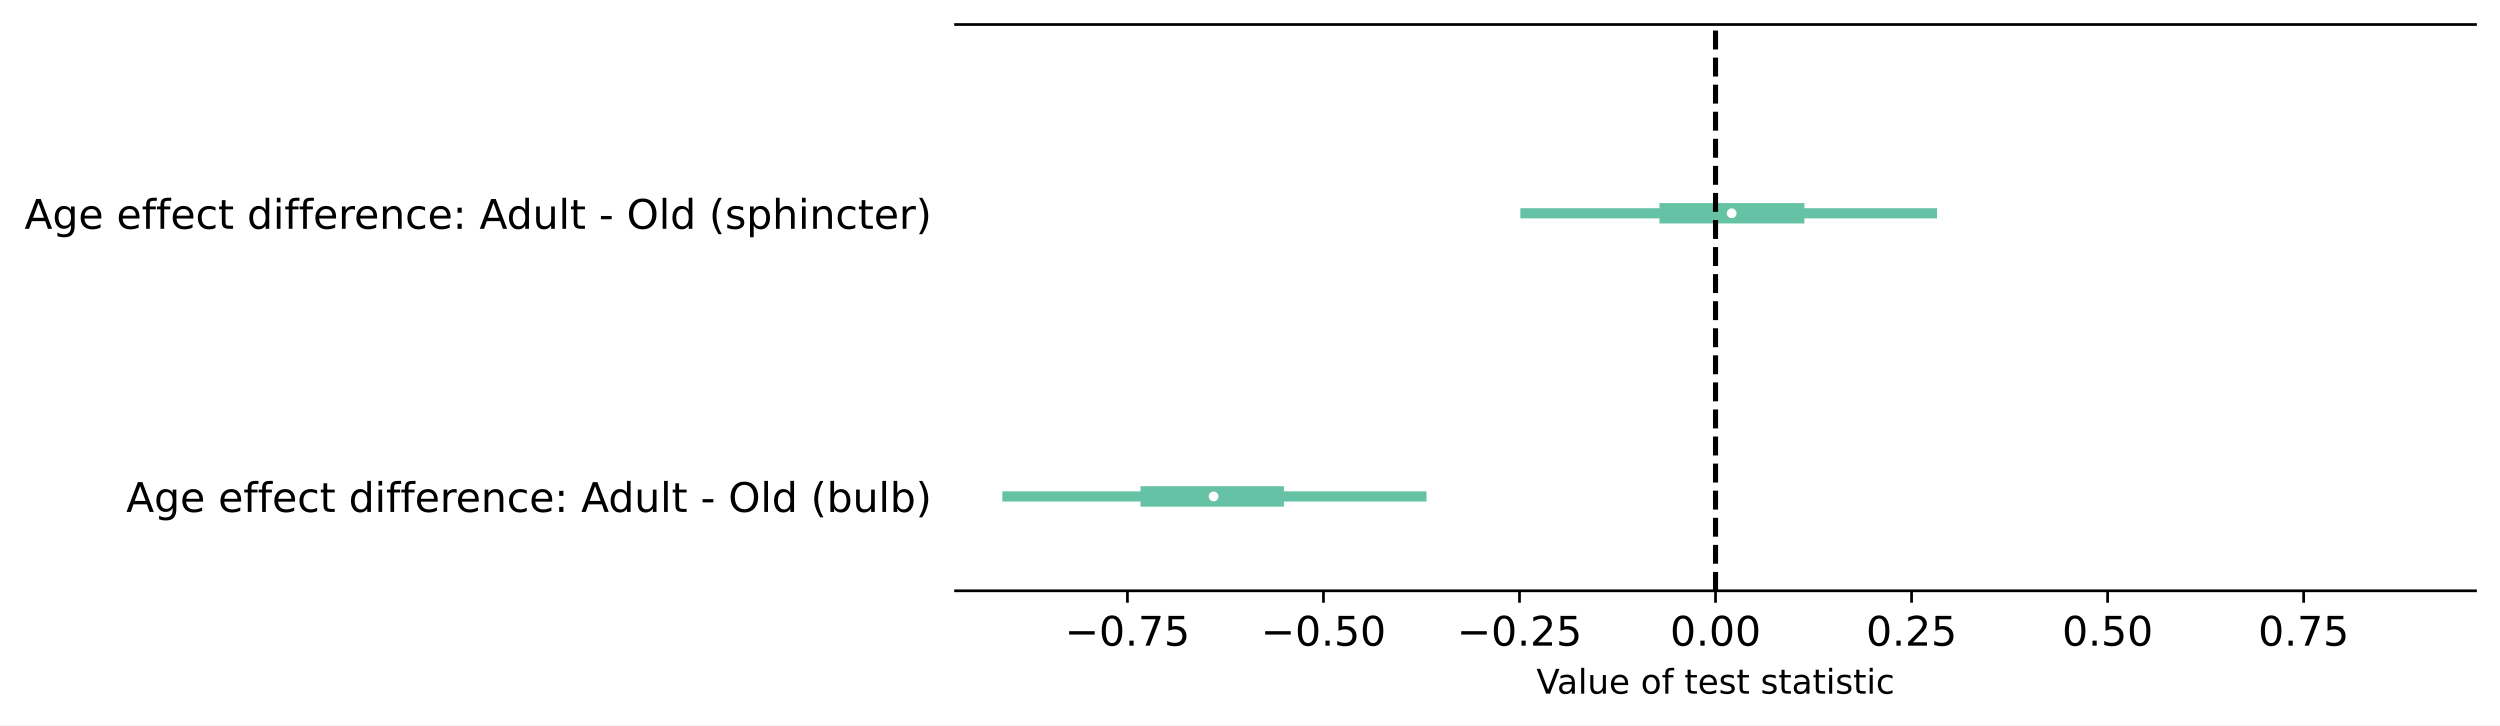
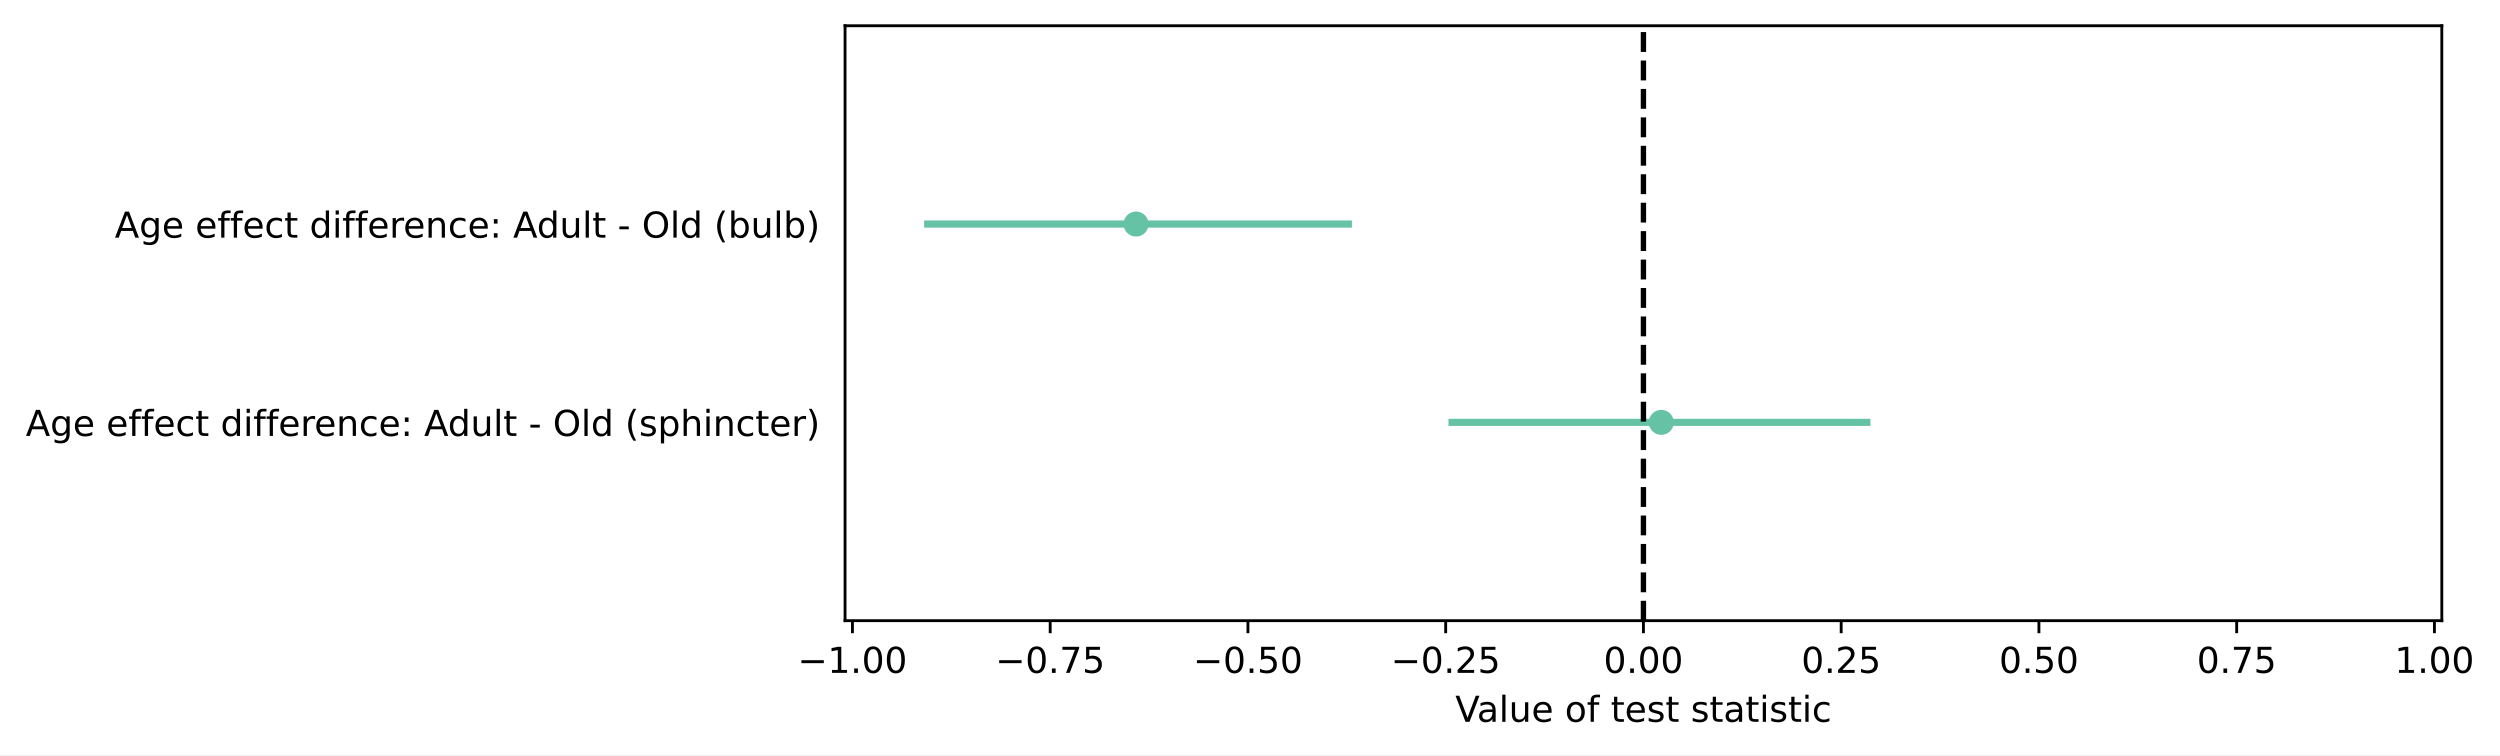
- <svg xmlns="http://www.w3.org/2000/svg" xmlns:xlink="http://www.w3.org/1999/xlink" width="734.256pt" height="213.012pt" viewBox="0 0 734.256 213.012" version="1.1">
+ <svg xmlns="http://www.w3.org/2000/svg" xmlns:xlink="http://www.w3.org/1999/xlink" width="698.914pt" height="211.076pt" viewBox="0 0 698.914 211.076" version="1.1">
  <defs>
    <style type="text/css">*{stroke-linejoin: round; stroke-linecap: butt}</style>
  </defs>
  <g id="figure_1">
    <g id="patch_1">
-       <path d="M 0 213.012  L 734.256 213.012  L 734.256 0  L 0 0  z " style="fill: #ffffff" />
+       <path d="M 0 211.076  L 698.914 211.076  L 698.914 0  L 0 0  z " style="fill: #ffffff" />
    </g>
    <g id="axes_1">
      <g id="patch_2">
-         <path d="M 280.656 173.52  L 727.056 173.52  L 727.056 7.2  L 280.656 7.2  z " style="fill: #ffffff" />
+         <path d="M 236.247 173.52  L 682.647 173.52  L 682.647 7.2  L 236.247 7.2  z " style="fill: #ffffff" />
      </g>
      <g id="matplotlib.axis_1">
        <g id="xtick_1">
          <g id="line2d_1">
            <defs>
-               <path id="m6ee2c3607a" d="M 0 0  L 0 3.5  " style="stroke: #000000; stroke-width: 0.8" />
+               <path id="mb9cc8f9502" d="M 0 0  L 0 3.5  " style="stroke: #000000; stroke-width: 0.8" />
            </defs>
            <g>
-               <use xlink:href="#m6ee2c3607a" x="331.126" y="173.52" style="stroke: #000000; stroke-width: 0.8" />
+               <use xlink:href="#mb9cc8f9502" x="238.312" y="173.52" style="stroke: #000000; stroke-width: 0.8" />
            </g>
          </g>
          <g id="text_1">
-             <g transform="translate(312.7388 189.6381) scale(0.12 -0.12)">
+             <g transform="translate(222.9896 188.1184) scale(0.1 -0.1)">
              <defs>
                <path id="DejaVuSans-2212" d="M 678 2272  L 4684 2272  L 4684 1741  L 678 1741  L 678 2272  z " transform="scale(0.015625)" />
+                 <path id="DejaVuSans-31" d="M 794 531  L 1825 531  L 1825 4091  L 703 3866  L 703 4441  L 1819 4666  L 2450 4666  L 2450 531  L 3481 531  L 3481 0  L 794 0  L 794 531  z " transform="scale(0.015625)" />
+                 <path id="DejaVuSans-2e" d="M 684 794  L 1344 794  L 1344 0  L 684 0  L 684 794  z " transform="scale(0.015625)" />
                <path id="DejaVuSans-30" d="M 2034 4250  Q 1547 4250 1301 3770  Q 1056 3291 1056 2328  Q 1056 1369 1301 889  Q 1547 409 2034 409  Q 2525 409 2770 889  Q 3016 1369 3016 2328  Q 3016 3291 2770 3770  Q 2525 4250 2034 4250  z M 2034 4750  Q 2819 4750 3233 4129  Q 3647 3509 3647 2328  Q 3647 1150 3233 529  Q 2819 -91 2034 -91  Q 1250 -91 836 529  Q 422 1150 422 2328  Q 422 3509 836 4129  Q 1250 4750 2034 4750  z " transform="scale(0.015625)" />
-                 <path id="DejaVuSans-2e" d="M 684 794  L 1344 794  L 1344 0  L 684 0  L 684 794  z " transform="scale(0.015625)" />
+               </defs>
+               <use xlink:href="#DejaVuSans-2212" />
+               <use xlink:href="#DejaVuSans-31" x="83.789" />
+               <use xlink:href="#DejaVuSans-2e" x="147.412" />
+               <use xlink:href="#DejaVuSans-30" x="179.199" />
+               <use xlink:href="#DejaVuSans-30" x="242.822" />
+             </g>
+           </g>
+         </g>
+         <g id="xtick_2">
+           <g id="line2d_2">
+             <g>
+               <use xlink:href="#mb9cc8f9502" x="293.596" y="173.52" style="stroke: #000000; stroke-width: 0.8" />
+             </g>
+           </g>
+           <g id="text_2">
+             <g transform="translate(278.2733 188.1184) scale(0.1 -0.1)">
+               <defs>
                <path id="DejaVuSans-37" d="M 525 4666  L 3525 4666  L 3525 4397  L 1831 0  L 1172 0  L 2766 4134  L 525 4134  L 525 4666  z " transform="scale(0.015625)" />
                <path id="DejaVuSans-35" d="M 691 4666  L 3169 4666  L 3169 4134  L 1269 4134  L 1269 2991  Q 1406 3038 1543 3061  Q 1681 3084 1819 3084  Q 2600 3084 3056 2656  Q 3513 2228 3513 1497  Q 3513 744 3044 326  Q 2575 -91 1722 -91  Q 1428 -91 1123 -41  Q 819 9 494 109  L 494 744  Q 775 591 1075 516  Q 1375 441 1709 441  Q 2250 441 2565 725  Q 2881 1009 2881 1497  Q 2881 1984 2565 2268  Q 2250 2553 1709 2553  Q 1456 2553 1204 2497  Q 953 2441 691 2322  L 691 4666  z " transform="scale(0.015625)" />
              </defs>
              <use xlink:href="#DejaVuSans-2212" />
              <use xlink:href="#DejaVuSans-30" x="83.789" />
              <use xlink:href="#DejaVuSans-2e" x="147.412" />
              <use xlink:href="#DejaVuSans-37" x="179.199" />
              <use xlink:href="#DejaVuSans-35" x="242.822" />
            </g>
          </g>
        </g>
-         <g id="xtick_2">
-           <g id="line2d_2">
-             <g>
-               <use xlink:href="#m6ee2c3607a" x="388.703" y="173.52" style="stroke: #000000; stroke-width: 0.8" />
-             </g>
-           </g>
-           <g id="text_2">
-             <g transform="translate(370.3155 189.6381) scale(0.12 -0.12)">
+         <g id="xtick_3">
+           <g id="line2d_3">
+             <g>
+               <use xlink:href="#mb9cc8f9502" x="348.88" y="173.52" style="stroke: #000000; stroke-width: 0.8" />
+             </g>
+           </g>
+           <g id="text_3">
+             <g transform="translate(333.5569 188.1184) scale(0.1 -0.1)">
              <use xlink:href="#DejaVuSans-2212" />
              <use xlink:href="#DejaVuSans-30" x="83.789" />
              <use xlink:href="#DejaVuSans-2e" x="147.412" />
              <use xlink:href="#DejaVuSans-35" x="179.199" />
              <use xlink:href="#DejaVuSans-30" x="242.822" />
            </g>
          </g>
        </g>
-         <g id="xtick_3">
-           <g id="line2d_3">
-             <g>
-               <use xlink:href="#m6ee2c3607a" x="446.279" y="173.52" style="stroke: #000000; stroke-width: 0.8" />
-             </g>
-           </g>
-           <g id="text_3">
-             <g transform="translate(427.8923 189.6381) scale(0.12 -0.12)">
+         <g id="xtick_4">
+           <g id="line2d_4">
+             <g>
+               <use xlink:href="#mb9cc8f9502" x="404.163" y="173.52" style="stroke: #000000; stroke-width: 0.8" />
+             </g>
+           </g>
+           <g id="text_4">
+             <g transform="translate(388.8406 188.1184) scale(0.1 -0.1)">
              <defs>
                <path id="DejaVuSans-32" d="M 1228 531  L 3431 531  L 3431 0  L 469 0  L 469 531  Q 828 903 1448 1529  Q 2069 2156 2228 2338  Q 2531 2678 2651 2914  Q 2772 3150 2772 3378  Q 2772 3750 2511 3984  Q 2250 4219 1831 4219  Q 1534 4219 1204 4116  Q 875 4013 500 3803  L 500 4441  Q 881 4594 1212 4672  Q 1544 4750 1819 4750  Q 2544 4750 2975 4387  Q 3406 4025 3406 3419  Q 3406 3131 3298 2873  Q 3191 2616 2906 2266  Q 2828 2175 2409 1742  Q 1991 1309 1228 531  z " transform="scale(0.015625)" />
              </defs>
              <use xlink:href="#DejaVuSans-2212" />
              <use xlink:href="#DejaVuSans-30" x="83.789" />
              <use xlink:href="#DejaVuSans-2e" x="147.412" />
              <use xlink:href="#DejaVuSans-32" x="179.199" />
              <use xlink:href="#DejaVuSans-35" x="242.822" />
            </g>
          </g>
        </g>
-         <g id="xtick_4">
-           <g id="line2d_4">
-             <g>
-               <use xlink:href="#m6ee2c3607a" x="503.856" y="173.52" style="stroke: #000000; stroke-width: 0.8" />
-             </g>
-           </g>
-           <g id="text_4">
-             <g transform="translate(490.4969 189.6381) scale(0.12 -0.12)">
+         <g id="xtick_5">
+           <g id="line2d_5">
+             <g>
+               <use xlink:href="#mb9cc8f9502" x="459.447" y="173.52" style="stroke: #000000; stroke-width: 0.8" />
+             </g>
+           </g>
+           <g id="text_5">
+             <g transform="translate(448.3141 188.1184) scale(0.1 -0.1)">
              <use xlink:href="#DejaVuSans-30" />
              <use xlink:href="#DejaVuSans-2e" x="63.623" />
              <use xlink:href="#DejaVuSans-30" x="95.41" />
              <use xlink:href="#DejaVuSans-30" x="159.033" />
            </g>
          </g>
        </g>
-         <g id="xtick_5">
-           <g id="line2d_5">
-             <g>
-               <use xlink:href="#m6ee2c3607a" x="561.433" y="173.52" style="stroke: #000000; stroke-width: 0.8" />
-             </g>
-           </g>
-           <g id="text_5">
-             <g transform="translate(548.0736 189.6381) scale(0.12 -0.12)">
+         <g id="xtick_6">
+           <g id="line2d_6">
+             <g>
+               <use xlink:href="#mb9cc8f9502" x="514.731" y="173.52" style="stroke: #000000; stroke-width: 0.8" />
+             </g>
+           </g>
+           <g id="text_6">
+             <g transform="translate(503.5977 188.1184) scale(0.1 -0.1)">
              <use xlink:href="#DejaVuSans-30" />
              <use xlink:href="#DejaVuSans-2e" x="63.623" />
              <use xlink:href="#DejaVuSans-32" x="95.41" />
              <use xlink:href="#DejaVuSans-35" x="159.033" />
            </g>
          </g>
        </g>
-         <g id="xtick_6">
-           <g id="line2d_6">
-             <g>
-               <use xlink:href="#m6ee2c3607a" x="619.01" y="173.52" style="stroke: #000000; stroke-width: 0.8" />
-             </g>
-           </g>
-           <g id="text_6">
-             <g transform="translate(605.6504 189.6381) scale(0.12 -0.12)">
+         <g id="xtick_7">
+           <g id="line2d_7">
+             <g>
+               <use xlink:href="#mb9cc8f9502" x="570.014" y="173.52" style="stroke: #000000; stroke-width: 0.8" />
+             </g>
+           </g>
+           <g id="text_7">
+             <g transform="translate(558.8814 188.1184) scale(0.1 -0.1)">
              <use xlink:href="#DejaVuSans-30" />
              <use xlink:href="#DejaVuSans-2e" x="63.623" />
              <use xlink:href="#DejaVuSans-35" x="95.41" />
              <use xlink:href="#DejaVuSans-30" x="159.033" />
            </g>
          </g>
        </g>
-         <g id="xtick_7">
-           <g id="line2d_7">
-             <g>
-               <use xlink:href="#m6ee2c3607a" x="676.587" y="173.52" style="stroke: #000000; stroke-width: 0.8" />
-             </g>
-           </g>
-           <g id="text_7">
-             <g transform="translate(663.2272 189.6381) scale(0.12 -0.12)">
+         <g id="xtick_8">
+           <g id="line2d_8">
+             <g>
+               <use xlink:href="#mb9cc8f9502" x="625.298" y="173.52" style="stroke: #000000; stroke-width: 0.8" />
+             </g>
+           </g>
+           <g id="text_8">
+             <g transform="translate(614.165 188.1184) scale(0.1 -0.1)">
              <use xlink:href="#DejaVuSans-30" />
              <use xlink:href="#DejaVuSans-2e" x="63.623" />
              <use xlink:href="#DejaVuSans-37" x="95.41" />
              <use xlink:href="#DejaVuSans-35" x="159.033" />
            </g>
          </g>
        </g>
-         <g id="text_8">
-           <g transform="translate(451.2555 203.7322) scale(0.1 -0.1)">
+         <g id="xtick_9">
+           <g id="line2d_9">
+             <g>
+               <use xlink:href="#mb9cc8f9502" x="680.581" y="173.52" style="stroke: #000000; stroke-width: 0.8" />
+             </g>
+           </g>
+           <g id="text_9">
+             <g transform="translate(669.4486 188.1184) scale(0.1 -0.1)">
+               <use xlink:href="#DejaVuSans-31" />
+               <use xlink:href="#DejaVuSans-2e" x="63.623" />
+               <use xlink:href="#DejaVuSans-30" x="95.41" />
+               <use xlink:href="#DejaVuSans-30" x="159.033" />
+             </g>
+           </g>
+         </g>
+         <g id="text_10">
+           <g transform="translate(406.8461 201.7966) scale(0.1 -0.1)">
            <defs>
              <path id="DejaVuSans-56" d="M 1831 0  L 50 4666  L 709 4666  L 2188 738  L 3669 4666  L 4325 4666  L 2547 0  L 1831 0  z " transform="scale(0.015625)" />
              <path id="DejaVuSans-61" d="M 2194 1759  Q 1497 1759 1228 1600  Q 959 1441 959 1056  Q 959 750 1161 570  Q 1363 391 1709 391  Q 2188 391 2477 730  Q 2766 1069 2766 1631  L 2766 1759  L 2194 1759  z M 3341 1997  L 3341 0  L 2766 0  L 2766 531  Q 2569 213 2275 61  Q 1981 -91 1556 -91  Q 1019 -91 701 211  Q 384 513 384 1019  Q 384 1609 779 1909  Q 1175 2209 1959 2209  L 2766 2209  L 2766 2266  Q 2766 2663 2505 2880  Q 2244 3097 1772 3097  Q 1472 3097 1187 3025  Q 903 2953 641 2809  L 641 3341  Q 956 3463 1253 3523  Q 1550 3584 1831 3584  Q 2591 3584 2966 3190  Q 3341 2797 3341 1997  z " transform="scale(0.015625)" />
              <path id="DejaVuSans-6c" d="M 603 4863  L 1178 4863  L 1178 0  L 603 0  L 603 4863  z " transform="scale(0.015625)" />
              <path id="DejaVuSans-75" d="M 544 1381  L 544 3500  L 1119 3500  L 1119 1403  Q 1119 906 1312 657  Q 1506 409 1894 409  Q 2359 409 2629 706  Q 2900 1003 2900 1516  L 2900 3500  L 3475 3500  L 3475 0  L 2900 0  L 2900 538  Q 2691 219 2414 64  Q 2138 -91 1772 -91  Q 1169 -91 856 284  Q 544 659 544 1381  z M 1991 3584  L 1991 3584  z " transform="scale(0.015625)" />
              <path id="DejaVuSans-65" d="M 3597 1894  L 3597 1613  L 953 1613  Q 991 1019 1311 708  Q 1631 397 2203 397  Q 2534 397 2845 478  Q 3156 559 3463 722  L 3463 178  Q 3153 47 2828 -22  Q 2503 -91 2169 -91  Q 1331 -91 842 396  Q 353 884 353 1716  Q 353 2575 817 3079  Q 1281 3584 2069 3584  Q 2775 3584 3186 3129  Q 3597 2675 3597 1894  z M 3022 2063  Q 3016 2534 2758 2815  Q 2500 3097 2075 3097  Q 1594 3097 1305 2825  Q 1016 2553 972 2059  L 3022 2063  z " transform="scale(0.015625)" />
              <path id="DejaVuSans-20" transform="scale(0.015625)" />
              <path id="DejaVuSans-6f" d="M 1959 3097  Q 1497 3097 1228 2736  Q 959 2375 959 1747  Q 959 1119 1226 758  Q 1494 397 1959 397  Q 2419 397 2687 759  Q 2956 1122 2956 1747  Q 2956 2369 2687 2733  Q 2419 3097 1959 3097  z M 1959 3584  Q 2709 3584 3137 3096  Q 3566 2609 3566 1747  Q 3566 888 3137 398  Q 2709 -91 1959 -91  Q 1206 -91 779 398  Q 353 888 353 1747  Q 353 2609 779 3096  Q 1206 3584 1959 3584  z " transform="scale(0.015625)" />
              <path id="DejaVuSans-66" d="M 2375 4863  L 2375 4384  L 1825 4384  Q 1516 4384 1395 4259  Q 1275 4134 1275 3809  L 1275 3500  L 2222 3500  L 2222 3053  L 1275 3053  L 1275 0  L 697 0  L 697 3053  L 147 3053  L 147 3500  L 697 3500  L 697 3744  Q 697 4328 969 4595  Q 1241 4863 1831 4863  L 2375 4863  z " transform="scale(0.015625)" />
              <path id="DejaVuSans-74" d="M 1172 4494  L 1172 3500  L 2356 3500  L 2356 3053  L 1172 3053  L 1172 1153  Q 1172 725 1289 603  Q 1406 481 1766 481  L 2356 481  L 2356 0  L 1766 0  Q 1100 0 847 248  Q 594 497 594 1153  L 594 3053  L 172 3053  L 172 3500  L 594 3500  L 594 4494  L 1172 4494  z " transform="scale(0.015625)" />
              <path id="DejaVuSans-73" d="M 2834 3397  L 2834 2853  Q 2591 2978 2328 3040  Q 2066 3103 1784 3103  Q 1356 3103 1142 2972  Q 928 2841 928 2578  Q 928 2378 1081 2264  Q 1234 2150 1697 2047  L 1894 2003  Q 2506 1872 2764 1633  Q 3022 1394 3022 966  Q 3022 478 2636 193  Q 2250 -91 1575 -91  Q 1294 -91 989 -36  Q 684 19 347 128  L 347 722  Q 666 556 975 473  Q 1284 391 1588 391  Q 1994 391 2212 530  Q 2431 669 2431 922  Q 2431 1156 2273 1281  Q 2116 1406 1581 1522  L 1381 1569  Q 847 1681 609 1914  Q 372 2147 372 2553  Q 372 3047 722 3315  Q 1072 3584 1716 3584  Q 2034 3584 2315 3537  Q 2597 3491 2834 3397  z " transform="scale(0.015625)" />
              <path id="DejaVuSans-69" d="M 603 3500  L 1178 3500  L 1178 0  L 603 0  L 603 3500  z M 603 4863  L 1178 4863  L 1178 4134  L 603 4134  L 603 4863  z " transform="scale(0.015625)" />
              <path id="DejaVuSans-63" d="M 3122 3366  L 3122 2828  Q 2878 2963 2633 3030  Q 2388 3097 2138 3097  Q 1578 3097 1268 2742  Q 959 2388 959 1747  Q 959 1106 1268 751  Q 1578 397 2138 397  Q 2388 397 2633 464  Q 2878 531 3122 666  L 3122 134  Q 2881 22 2623 -34  Q 2366 -91 2075 -91  Q 1284 -91 818 406  Q 353 903 353 1747  Q 353 2603 823 3093  Q 1294 3584 2113 3584  Q 2378 3584 2631 3529  Q 2884 3475 3122 3366  z " transform="scale(0.015625)" />
            </defs>
            <use xlink:href="#DejaVuSans-56" />
            <use xlink:href="#DejaVuSans-61" x="60.658" />
            <use xlink:href="#DejaVuSans-6c" x="121.938" />
            <use xlink:href="#DejaVuSans-75" x="149.721" />
            <use xlink:href="#DejaVuSans-65" x="213.1" />
            <use xlink:href="#DejaVuSans-20" x="274.623" />
            <use xlink:href="#DejaVuSans-6f" x="306.41" />
            <use xlink:href="#DejaVuSans-66" x="367.592" />
            <use xlink:href="#DejaVuSans-20" x="402.797" />
            <use xlink:href="#DejaVuSans-74" x="434.584" />
            <use xlink:href="#DejaVuSans-65" x="473.793" />
            <use xlink:href="#DejaVuSans-73" x="535.316" />
            <use xlink:href="#DejaVuSans-74" x="587.416" />
            <use xlink:href="#DejaVuSans-20" x="626.625" />
            <use xlink:href="#DejaVuSans-73" x="658.412" />
            <use xlink:href="#DejaVuSans-74" x="710.512" />
            <use xlink:href="#DejaVuSans-61" x="749.721" />
            <use xlink:href="#DejaVuSans-74" x="811" />
            <use xlink:href="#DejaVuSans-69" x="850.209" />
            <use xlink:href="#DejaVuSans-73" x="877.992" />
            <use xlink:href="#DejaVuSans-74" x="930.092" />
            <use xlink:href="#DejaVuSans-69" x="969.301" />
            <use xlink:href="#DejaVuSans-63" x="997.084" />
          </g>
        </g>
      </g>
      <g id="matplotlib.axis_2">
-         <g id="ytick_1">
-           <g id="text_9">
-             <g transform="translate(37.0575 150.3591) scale(0.12 -0.12)">
+         <g id="ytick_1" />
+         <g id="ytick_2">
+           <g id="text_11">
+             <g transform="translate(7.2 121.8792) scale(0.1 -0.1)">
              <defs>
                <path id="DejaVuSans-41" d="M 2188 4044  L 1331 1722  L 3047 1722  L 2188 4044  z M 1831 4666  L 2547 4666  L 4325 0  L 3669 0  L 3244 1197  L 1141 1197  L 716 0  L 50 0  L 1831 4666  z " transform="scale(0.015625)" />
                <path id="DejaVuSans-67" d="M 2906 1791  Q 2906 2416 2648 2759  Q 2391 3103 1925 3103  Q 1463 3103 1205 2759  Q 947 2416 947 1791  Q 947 1169 1205 825  Q 1463 481 1925 481  Q 2391 481 2648 825  Q 2906 1169 2906 1791  z M 3481 434  Q 3481 -459 3084 -895  Q 2688 -1331 1869 -1331  Q 1566 -1331 1297 -1286  Q 1028 -1241 775 -1147  L 775 -588  Q 1028 -725 1275 -790  Q 1522 -856 1778 -856  Q 2344 -856 2625 -561  Q 2906 -266 2906 331  L 2906 616  Q 2728 306 2450 153  Q 2172 0 1784 0  Q 1141 0 747 490  Q 353 981 353 1791  Q 353 2603 747 3093  Q 1141 3584 1784 3584  Q 2172 3584 2450 3431  Q 2728 3278 2906 2969  L 2906 3500  L 3481 3500  L 3481 434  z " transform="scale(0.015625)" />
                <path id="DejaVuSans-64" d="M 2906 2969  L 2906 4863  L 3481 4863  L 3481 0  L 2906 0  L 2906 525  Q 2725 213 2448 61  Q 2172 -91 1784 -91  Q 1150 -91 751 415  Q 353 922 353 1747  Q 353 2572 751 3078  Q 1150 3584 1784 3584  Q 2172 3584 2448 3432  Q 2725 3281 2906 2969  z M 947 1747  Q 947 1113 1208 752  Q 1469 391 1925 391  Q 2381 391 2643 752  Q 2906 1113 2906 1747  Q 2906 2381 2643 2742  Q 2381 3103 1925 3103  Q 1469 3103 1208 2742  Q 947 2381 947 1747  z " transform="scale(0.015625)" />
                <path id="DejaVuSans-72" d="M 2631 2963  Q 2534 3019 2420 3045  Q 2306 3072 2169 3072  Q 1681 3072 1420 2755  Q 1159 2438 1159 1844  L 1159 0  L 581 0  L 581 3500  L 1159 3500  L 1159 2956  Q 1341 3275 1631 3429  Q 1922 3584 2338 3584  Q 2397 3584 2469 3576  Q 2541 3569 2628 3553  L 2631 2963  z " transform="scale(0.015625)" />
                <path id="DejaVuSans-6e" d="M 3513 2113  L 3513 0  L 2938 0  L 2938 2094  Q 2938 2591 2744 2837  Q 2550 3084 2163 3084  Q 1697 3084 1428 2787  Q 1159 2491 1159 1978  L 1159 0  L 581 0  L 581 3500  L 1159 3500  L 1159 2956  Q 1366 3272 1645 3428  Q 1925 3584 2291 3584  Q 2894 3584 3203 3211  Q 3513 2838 3513 2113  z " transform="scale(0.015625)" />
                <path id="DejaVuSans-3a" d="M 750 794  L 1409 794  L 1409 0  L 750 0  L 750 794  z M 750 3309  L 1409 3309  L 1409 2516  L 750 2516  L 750 3309  z " transform="scale(0.015625)" />
                <path id="DejaVuSans-2d" d="M 313 2009  L 1997 2009  L 1997 1497  L 313 1497  L 313 2009  z " transform="scale(0.015625)" />
                <path id="DejaVuSans-4f" d="M 2522 4238  Q 1834 4238 1429 3725  Q 1025 3213 1025 2328  Q 1025 1447 1429 934  Q 1834 422 2522 422  Q 3209 422 3611 934  Q 4013 1447 4013 2328  Q 4013 3213 3611 3725  Q 3209 4238 2522 4238  z M 2522 4750  Q 3503 4750 4090 4092  Q 4678 3434 4678 2328  Q 4678 1225 4090 567  Q 3503 -91 2522 -91  Q 1538 -91 948 565  Q 359 1222 359 2328  Q 359 3434 948 4092  Q 1538 4750 2522 4750  z " transform="scale(0.015625)" />
                <path id="DejaVuSans-28" d="M 1984 4856  Q 1566 4138 1362 3434  Q 1159 2731 1159 2009  Q 1159 1288 1364 580  Q 1569 -128 1984 -844  L 1484 -844  Q 1016 -109 783 600  Q 550 1309 550 2009  Q 550 2706 781 3412  Q 1013 4119 1484 4856  L 1984 4856  z " transform="scale(0.015625)" />
-                 <path id="DejaVuSans-62" d="M 3116 1747  Q 3116 2381 2855 2742  Q 2594 3103 2138 3103  Q 1681 3103 1420 2742  Q 1159 2381 1159 1747  Q 1159 1113 1420 752  Q 1681 391 2138 391  Q 2594 391 2855 752  Q 3116 1113 3116 1747  z M 1159 2969  Q 1341 3281 1617 3432  Q 1894 3584 2278 3584  Q 2916 3584 3314 3078  Q 3713 2572 3713 1747  Q 3713 922 3314 415  Q 2916 -91 2278 -91  Q 1894 -91 1617 61  Q 1341 213 1159 525  L 1159 0  L 581 0  L 581 4863  L 1159 4863  L 1159 2969  z " transform="scale(0.015625)" />
-                 <path id="DejaVuSans-29" d="M 513 4856  L 1013 4856  Q 1481 4119 1714 3412  Q 1947 2706 1947 2009  Q 1947 1309 1714 600  Q 1481 -109 1013 -844  L 513 -844  Q 928 -128 1133 580  Q 1338 1288 1338 2009  Q 1338 2731 1133 3434  Q 928 4138 513 4856  z " transform="scale(0.015625)" />
-               </defs>
-               <use xlink:href="#DejaVuSans-41" />
-               <use xlink:href="#DejaVuSans-67" x="68.408" />
-               <use xlink:href="#DejaVuSans-65" x="131.885" />
-               <use xlink:href="#DejaVuSans-20" x="193.408" />
-               <use xlink:href="#DejaVuSans-65" x="225.195" />
-               <use xlink:href="#DejaVuSans-66" x="286.719" />
-               <use xlink:href="#DejaVuSans-66" x="321.924" />
-               <use xlink:href="#DejaVuSans-65" x="357.129" />
-               <use xlink:href="#DejaVuSans-63" x="418.652" />
-               <use xlink:href="#DejaVuSans-74" x="473.633" />
-               <use xlink:href="#DejaVuSans-20" x="512.842" />
-               <use xlink:href="#DejaVuSans-64" x="544.629" />
-               <use xlink:href="#DejaVuSans-69" x="608.105" />
-               <use xlink:href="#DejaVuSans-66" x="635.889" />
-               <use xlink:href="#DejaVuSans-66" x="671.094" />
-               <use xlink:href="#DejaVuSans-65" x="706.299" />
-               <use xlink:href="#DejaVuSans-72" x="767.822" />
-               <use xlink:href="#DejaVuSans-65" x="806.686" />
-               <use xlink:href="#DejaVuSans-6e" x="868.209" />
-               <use xlink:href="#DejaVuSans-63" x="931.588" />
-               <use xlink:href="#DejaVuSans-65" x="986.568" />
-               <use xlink:href="#DejaVuSans-3a" x="1048.092" />
-               <use xlink:href="#DejaVuSans-20" x="1081.783" />
-               <use xlink:href="#DejaVuSans-41" x="1113.57" />
-               <use xlink:href="#DejaVuSans-64" x="1180.229" />
-               <use xlink:href="#DejaVuSans-75" x="1243.705" />
-               <use xlink:href="#DejaVuSans-6c" x="1307.084" />
-               <use xlink:href="#DejaVuSans-74" x="1334.867" />
-               <use xlink:href="#DejaVuSans-20" x="1374.076" />
-               <use xlink:href="#DejaVuSans-2d" x="1405.863" />
-               <use xlink:href="#DejaVuSans-20" x="1441.947" />
-               <use xlink:href="#DejaVuSans-4f" x="1473.734" />
-               <use xlink:href="#DejaVuSans-6c" x="1552.445" />
-               <use xlink:href="#DejaVuSans-64" x="1580.229" />
-               <use xlink:href="#DejaVuSans-20" x="1643.705" />
-               <use xlink:href="#DejaVuSans-28" x="1675.492" />
-               <use xlink:href="#DejaVuSans-62" x="1714.506" />
-               <use xlink:href="#DejaVuSans-75" x="1777.982" />
-               <use xlink:href="#DejaVuSans-6c" x="1841.361" />
-               <use xlink:href="#DejaVuSans-62" x="1869.145" />
-               <use xlink:href="#DejaVuSans-29" x="1932.621" />
-             </g>
-           </g>
-         </g>
-         <g id="ytick_2">
-           <g id="text_10">
-             <g transform="translate(7.2 67.19906) scale(0.12 -0.12)">
-               <defs>
                <path id="DejaVuSans-70" d="M 1159 525  L 1159 -1331  L 581 -1331  L 581 3500  L 1159 3500  L 1159 2969  Q 1341 3281 1617 3432  Q 1894 3584 2278 3584  Q 2916 3584 3314 3078  Q 3713 2572 3713 1747  Q 3713 922 3314 415  Q 2916 -91 2278 -91  Q 1894 -91 1617 61  Q 1341 213 1159 525  z M 3116 1747  Q 3116 2381 2855 2742  Q 2594 3103 2138 3103  Q 1681 3103 1420 2742  Q 1159 2381 1159 1747  Q 1159 1113 1420 752  Q 1681 391 2138 391  Q 2594 391 2855 752  Q 3116 1113 3116 1747  z " transform="scale(0.015625)" />
                <path id="DejaVuSans-68" d="M 3513 2113  L 3513 0  L 2938 0  L 2938 2094  Q 2938 2591 2744 2837  Q 2550 3084 2163 3084  Q 1697 3084 1428 2787  Q 1159 2491 1159 1978  L 1159 0  L 581 0  L 581 4863  L 1159 4863  L 1159 2956  Q 1366 3272 1645 3428  Q 1925 3584 2291 3584  Q 2894 3584 3203 3211  Q 3513 2838 3513 2113  z " transform="scale(0.015625)" />
+                 <path id="DejaVuSans-29" d="M 513 4856  L 1013 4856  Q 1481 4119 1714 3412  Q 1947 2706 1947 2009  Q 1947 1309 1714 600  Q 1481 -109 1013 -844  L 513 -844  Q 928 -128 1133 580  Q 1338 1288 1338 2009  Q 1338 2731 1133 3434  Q 928 4138 513 4856  z " transform="scale(0.015625)" />
              </defs>
              <use xlink:href="#DejaVuSans-41" />
              <use xlink:href="#DejaVuSans-67" x="68.408" />
              <use xlink:href="#DejaVuSans-65" x="131.885" />
              <use xlink:href="#DejaVuSans-20" x="193.408" />
              <use xlink:href="#DejaVuSans-65" x="225.195" />
              <use xlink:href="#DejaVuSans-66" x="286.719" />
              <use xlink:href="#DejaVuSans-66" x="321.924" />
              <use xlink:href="#DejaVuSans-65" x="357.129" />
              <use xlink:href="#DejaVuSans-63" x="418.652" />
              <use xlink:href="#DejaVuSans-74" x="473.633" />
              <use xlink:href="#DejaVuSans-20" x="512.842" />
              <use xlink:href="#DejaVuSans-64" x="544.629" />
              <use xlink:href="#DejaVuSans-69" x="608.105" />
              <use xlink:href="#DejaVuSans-66" x="635.889" />
              <use xlink:href="#DejaVuSans-66" x="671.094" />
              <use xlink:href="#DejaVuSans-65" x="706.299" />
              <use xlink:href="#DejaVuSans-72" x="767.822" />
              <use xlink:href="#DejaVuSans-65" x="806.686" />
              <use xlink:href="#DejaVuSans-6e" x="868.209" />
              <use xlink:href="#DejaVuSans-63" x="931.588" />
              <use xlink:href="#DejaVuSans-65" x="986.568" />
              <use xlink:href="#DejaVuSans-3a" x="1048.092" />
              <use xlink:href="#DejaVuSans-20" x="1081.783" />
              <use xlink:href="#DejaVuSans-41" x="1113.57" />
              <use xlink:href="#DejaVuSans-64" x="1180.229" />
              <use xlink:href="#DejaVuSans-75" x="1243.705" />
              <use xlink:href="#DejaVuSans-6c" x="1307.084" />
              <use xlink:href="#DejaVuSans-74" x="1334.867" />
              <use xlink:href="#DejaVuSans-20" x="1374.076" />
              <use xlink:href="#DejaVuSans-2d" x="1405.863" />
              <use xlink:href="#DejaVuSans-20" x="1441.947" />
              <use xlink:href="#DejaVuSans-4f" x="1473.734" />
              <use xlink:href="#DejaVuSans-6c" x="1552.445" />
              <use xlink:href="#DejaVuSans-64" x="1580.229" />
              <use xlink:href="#DejaVuSans-20" x="1643.705" />
              <use xlink:href="#DejaVuSans-28" x="1675.492" />
              <use xlink:href="#DejaVuSans-73" x="1714.506" />
              <use xlink:href="#DejaVuSans-70" x="1766.605" />
              <use xlink:href="#DejaVuSans-68" x="1830.082" />
              <use xlink:href="#DejaVuSans-69" x="1893.461" />
              <use xlink:href="#DejaVuSans-6e" x="1921.244" />
              <use xlink:href="#DejaVuSans-63" x="1984.623" />
              <use xlink:href="#DejaVuSans-74" x="2039.604" />
              <use xlink:href="#DejaVuSans-65" x="2078.812" />
              <use xlink:href="#DejaVuSans-72" x="2140.336" />
              <use xlink:href="#DejaVuSans-29" x="2181.449" />
            </g>
          </g>
        </g>
+         <g id="ytick_3">
+           <g id="text_12">
+             <g transform="translate(32.08125 66.43922) scale(0.1 -0.1)">
+               <defs>
+                 <path id="DejaVuSans-62" d="M 3116 1747  Q 3116 2381 2855 2742  Q 2594 3103 2138 3103  Q 1681 3103 1420 2742  Q 1159 2381 1159 1747  Q 1159 1113 1420 752  Q 1681 391 2138 391  Q 2594 391 2855 752  Q 3116 1113 3116 1747  z M 1159 2969  Q 1341 3281 1617 3432  Q 1894 3584 2278 3584  Q 2916 3584 3314 3078  Q 3713 2572 3713 1747  Q 3713 922 3314 415  Q 2916 -91 2278 -91  Q 1894 -91 1617 61  Q 1341 213 1159 525  L 1159 0  L 581 0  L 581 4863  L 1159 4863  L 1159 2969  z " transform="scale(0.015625)" />
+               </defs>
+               <use xlink:href="#DejaVuSans-41" />
+               <use xlink:href="#DejaVuSans-67" x="68.408" />
+               <use xlink:href="#DejaVuSans-65" x="131.885" />
+               <use xlink:href="#DejaVuSans-20" x="193.408" />
+               <use xlink:href="#DejaVuSans-65" x="225.195" />
+               <use xlink:href="#DejaVuSans-66" x="286.719" />
+               <use xlink:href="#DejaVuSans-66" x="321.924" />
+               <use xlink:href="#DejaVuSans-65" x="357.129" />
+               <use xlink:href="#DejaVuSans-63" x="418.652" />
+               <use xlink:href="#DejaVuSans-74" x="473.633" />
+               <use xlink:href="#DejaVuSans-20" x="512.842" />
+               <use xlink:href="#DejaVuSans-64" x="544.629" />
+               <use xlink:href="#DejaVuSans-69" x="608.105" />
+               <use xlink:href="#DejaVuSans-66" x="635.889" />
+               <use xlink:href="#DejaVuSans-66" x="671.094" />
+               <use xlink:href="#DejaVuSans-65" x="706.299" />
+               <use xlink:href="#DejaVuSans-72" x="767.822" />
+               <use xlink:href="#DejaVuSans-65" x="806.686" />
+               <use xlink:href="#DejaVuSans-6e" x="868.209" />
+               <use xlink:href="#DejaVuSans-63" x="931.588" />
+               <use xlink:href="#DejaVuSans-65" x="986.568" />
+               <use xlink:href="#DejaVuSans-3a" x="1048.092" />
+               <use xlink:href="#DejaVuSans-20" x="1081.783" />
+               <use xlink:href="#DejaVuSans-41" x="1113.57" />
+               <use xlink:href="#DejaVuSans-64" x="1180.229" />
+               <use xlink:href="#DejaVuSans-75" x="1243.705" />
+               <use xlink:href="#DejaVuSans-6c" x="1307.084" />
+               <use xlink:href="#DejaVuSans-74" x="1334.867" />
+               <use xlink:href="#DejaVuSans-20" x="1374.076" />
+               <use xlink:href="#DejaVuSans-2d" x="1405.863" />
+               <use xlink:href="#DejaVuSans-20" x="1441.947" />
+               <use xlink:href="#DejaVuSans-4f" x="1473.734" />
+               <use xlink:href="#DejaVuSans-6c" x="1552.445" />
+               <use xlink:href="#DejaVuSans-64" x="1580.229" />
+               <use xlink:href="#DejaVuSans-20" x="1643.705" />
+               <use xlink:href="#DejaVuSans-28" x="1675.492" />
+               <use xlink:href="#DejaVuSans-62" x="1714.506" />
+               <use xlink:href="#DejaVuSans-75" x="1777.982" />
+               <use xlink:href="#DejaVuSans-6c" x="1841.361" />
+               <use xlink:href="#DejaVuSans-62" x="1869.145" />
+               <use xlink:href="#DejaVuSans-29" x="1932.621" />
+             </g>
+           </g>
+         </g>
+         <g id="ytick_4" />
      </g>
      <g id="LineCollection_1">
-         <path d="M 294.383 145.8  L 418.971 145.8  " clip-path="url(#pe8f35dfa16)" style="fill: none; stroke: #66c2a5; stroke-width: 3" />
+         <path d="M 404.944 118.08  L 522.903 118.08  " clip-path="url(#p4675959c92)" style="fill: none; stroke: #66c2a5; stroke-width: 2" />
+       </g>
+       <g id="line2d_10">
+         <path d="M 464.44 118.08  " clip-path="url(#p4675959c92)" style="fill: none; stroke: #66c2a5; stroke-width: 1.5; stroke-linecap: square" />
+         <defs>
+           <path id="ma99bcb9468" d="M 0 3  C 0.796 3 1.559 2.684 2.121 2.121  C 2.684 1.559 3 0.796 3 0  C 3 -0.796 2.684 -1.559 2.121 -2.121  C 1.559 -2.684 0.796 -3 0 -3  C -0.796 -3 -1.559 -2.684 -2.121 -2.121  C -2.684 -1.559 -3 -0.796 -3 0  C -3 0.796 -2.684 1.559 -2.121 2.121  C -1.559 2.684 -0.796 3 0 3  z " style="stroke: #66c2a5" />
+         </defs>
+         <g clip-path="url(#p4675959c92)">
+           <use xlink:href="#ma99bcb9468" x="464.44" y="118.08" style="fill: #66c2a5; stroke: #66c2a5" />
+         </g>
      </g>
      <g id="LineCollection_2">
-         <path d="M 334.955 145.8  L 377.087 145.8  " clip-path="url(#pe8f35dfa16)" style="fill: none; stroke: #66c2a5; stroke-width: 6" />
-       </g>
-       <g id="line2d_8">
-         <defs>
-           <path id="m2990ec161c" d="M 0 1.929  C 0.511 1.929 1.002 1.725 1.364 1.364  C 1.725 1.002 1.929 0.511 1.929 0  C 1.929 -0.511 1.725 -1.002 1.364 -1.364  C 1.002 -1.725 0.511 -1.929 0 -1.929  C -0.511 -1.929 -1.002 -1.725 -1.364 -1.364  C -1.725 -1.002 -1.929 -0.511 -1.929 0  C -1.929 0.511 -1.725 1.002 -1.364 1.364  C -1.002 1.725 -0.511 1.929 0 1.929  z " style="stroke: #66c2a5" />
-         </defs>
-         <g clip-path="url(#pe8f35dfa16)">
-           <use xlink:href="#m2990ec161c" x="356.436" y="145.8" style="fill: #ffffff; stroke: #66c2a5" />
-         </g>
-       </g>
-       <g id="LineCollection_3">
-         <path d="M 446.527 62.64  L 568.914 62.64  " clip-path="url(#pe8f35dfa16)" style="fill: none; stroke: #66c2a5; stroke-width: 3" />
-       </g>
-       <g id="LineCollection_4">
-         <path d="M 487.389 62.64  L 529.963 62.64  " clip-path="url(#pe8f35dfa16)" style="fill: none; stroke: #66c2a5; stroke-width: 6" />
-       </g>
-       <g id="line2d_9">
-         <g clip-path="url(#pe8f35dfa16)">
-           <use xlink:href="#m2990ec161c" x="508.598" y="62.64" style="fill: #ffffff; stroke: #66c2a5" />
-         </g>
-       </g>
-       <g id="line2d_10">
-         <path d="M 503.856 173.52  L 503.856 7.2  " clip-path="url(#pe8f35dfa16)" style="fill: none; stroke-dasharray: 5.55,2.4; stroke-dashoffset: 0; stroke: #000000; stroke-width: 1.5" />
+         <path d="M 258.36 62.64  L 377.944 62.64  " clip-path="url(#p4675959c92)" style="fill: none; stroke: #66c2a5; stroke-width: 2" />
+       </g>
+       <g id="line2d_11">
+         <path d="M 317.6 62.64  " clip-path="url(#p4675959c92)" style="fill: none; stroke: #66c2a5; stroke-width: 1.5; stroke-linecap: square" />
+         <g clip-path="url(#p4675959c92)">
+           <use xlink:href="#ma99bcb9468" x="317.6" y="62.64" style="fill: #66c2a5; stroke: #66c2a5" />
+         </g>
+       </g>
+       <g id="line2d_12">
+         <path d="M 459.447 173.52  L 459.447 7.2  " clip-path="url(#p4675959c92)" style="fill: none; stroke-dasharray: 5.55,2.4; stroke-dashoffset: 0; stroke: #000000; stroke-width: 1.5" />
      </g>
      <g id="patch_3">
-         <path d="M 280.656 173.52  L 727.056 173.52  " style="fill: none; stroke: #000000; stroke-width: 0.8; stroke-linejoin: miter; stroke-linecap: square" />
+         <path d="M 236.247 173.52  L 236.247 7.2  " style="fill: none; stroke: #000000; stroke-width: 0.8; stroke-linejoin: miter; stroke-linecap: square" />
      </g>
      <g id="patch_4">
-         <path d="M 280.656 7.2  L 727.056 7.2  " style="fill: none; stroke: #000000; stroke-width: 0.8; stroke-linejoin: miter; stroke-linecap: square" />
+         <path d="M 682.647 173.52  L 682.647 7.2  " style="fill: none; stroke: #000000; stroke-width: 0.8; stroke-linejoin: miter; stroke-linecap: square" />
+       </g>
+       <g id="patch_5">
+         <path d="M 236.247 173.52  L 682.647 173.52  " style="fill: none; stroke: #000000; stroke-width: 0.8; stroke-linejoin: miter; stroke-linecap: square" />
+       </g>
+       <g id="patch_6">
+         <path d="M 236.247 7.2  L 682.647 7.2  " style="fill: none; stroke: #000000; stroke-width: 0.8; stroke-linejoin: miter; stroke-linecap: square" />
      </g>
    </g>
  </g>
  <defs>
-     <clipPath id="pe8f35dfa16">
-       <rect x="280.656" y="7.2" width="446.4" height="166.32" />
+     <clipPath id="p4675959c92">
+       <rect x="236.247" y="7.2" width="446.4" height="166.32" />
    </clipPath>
  </defs>
</svg>
